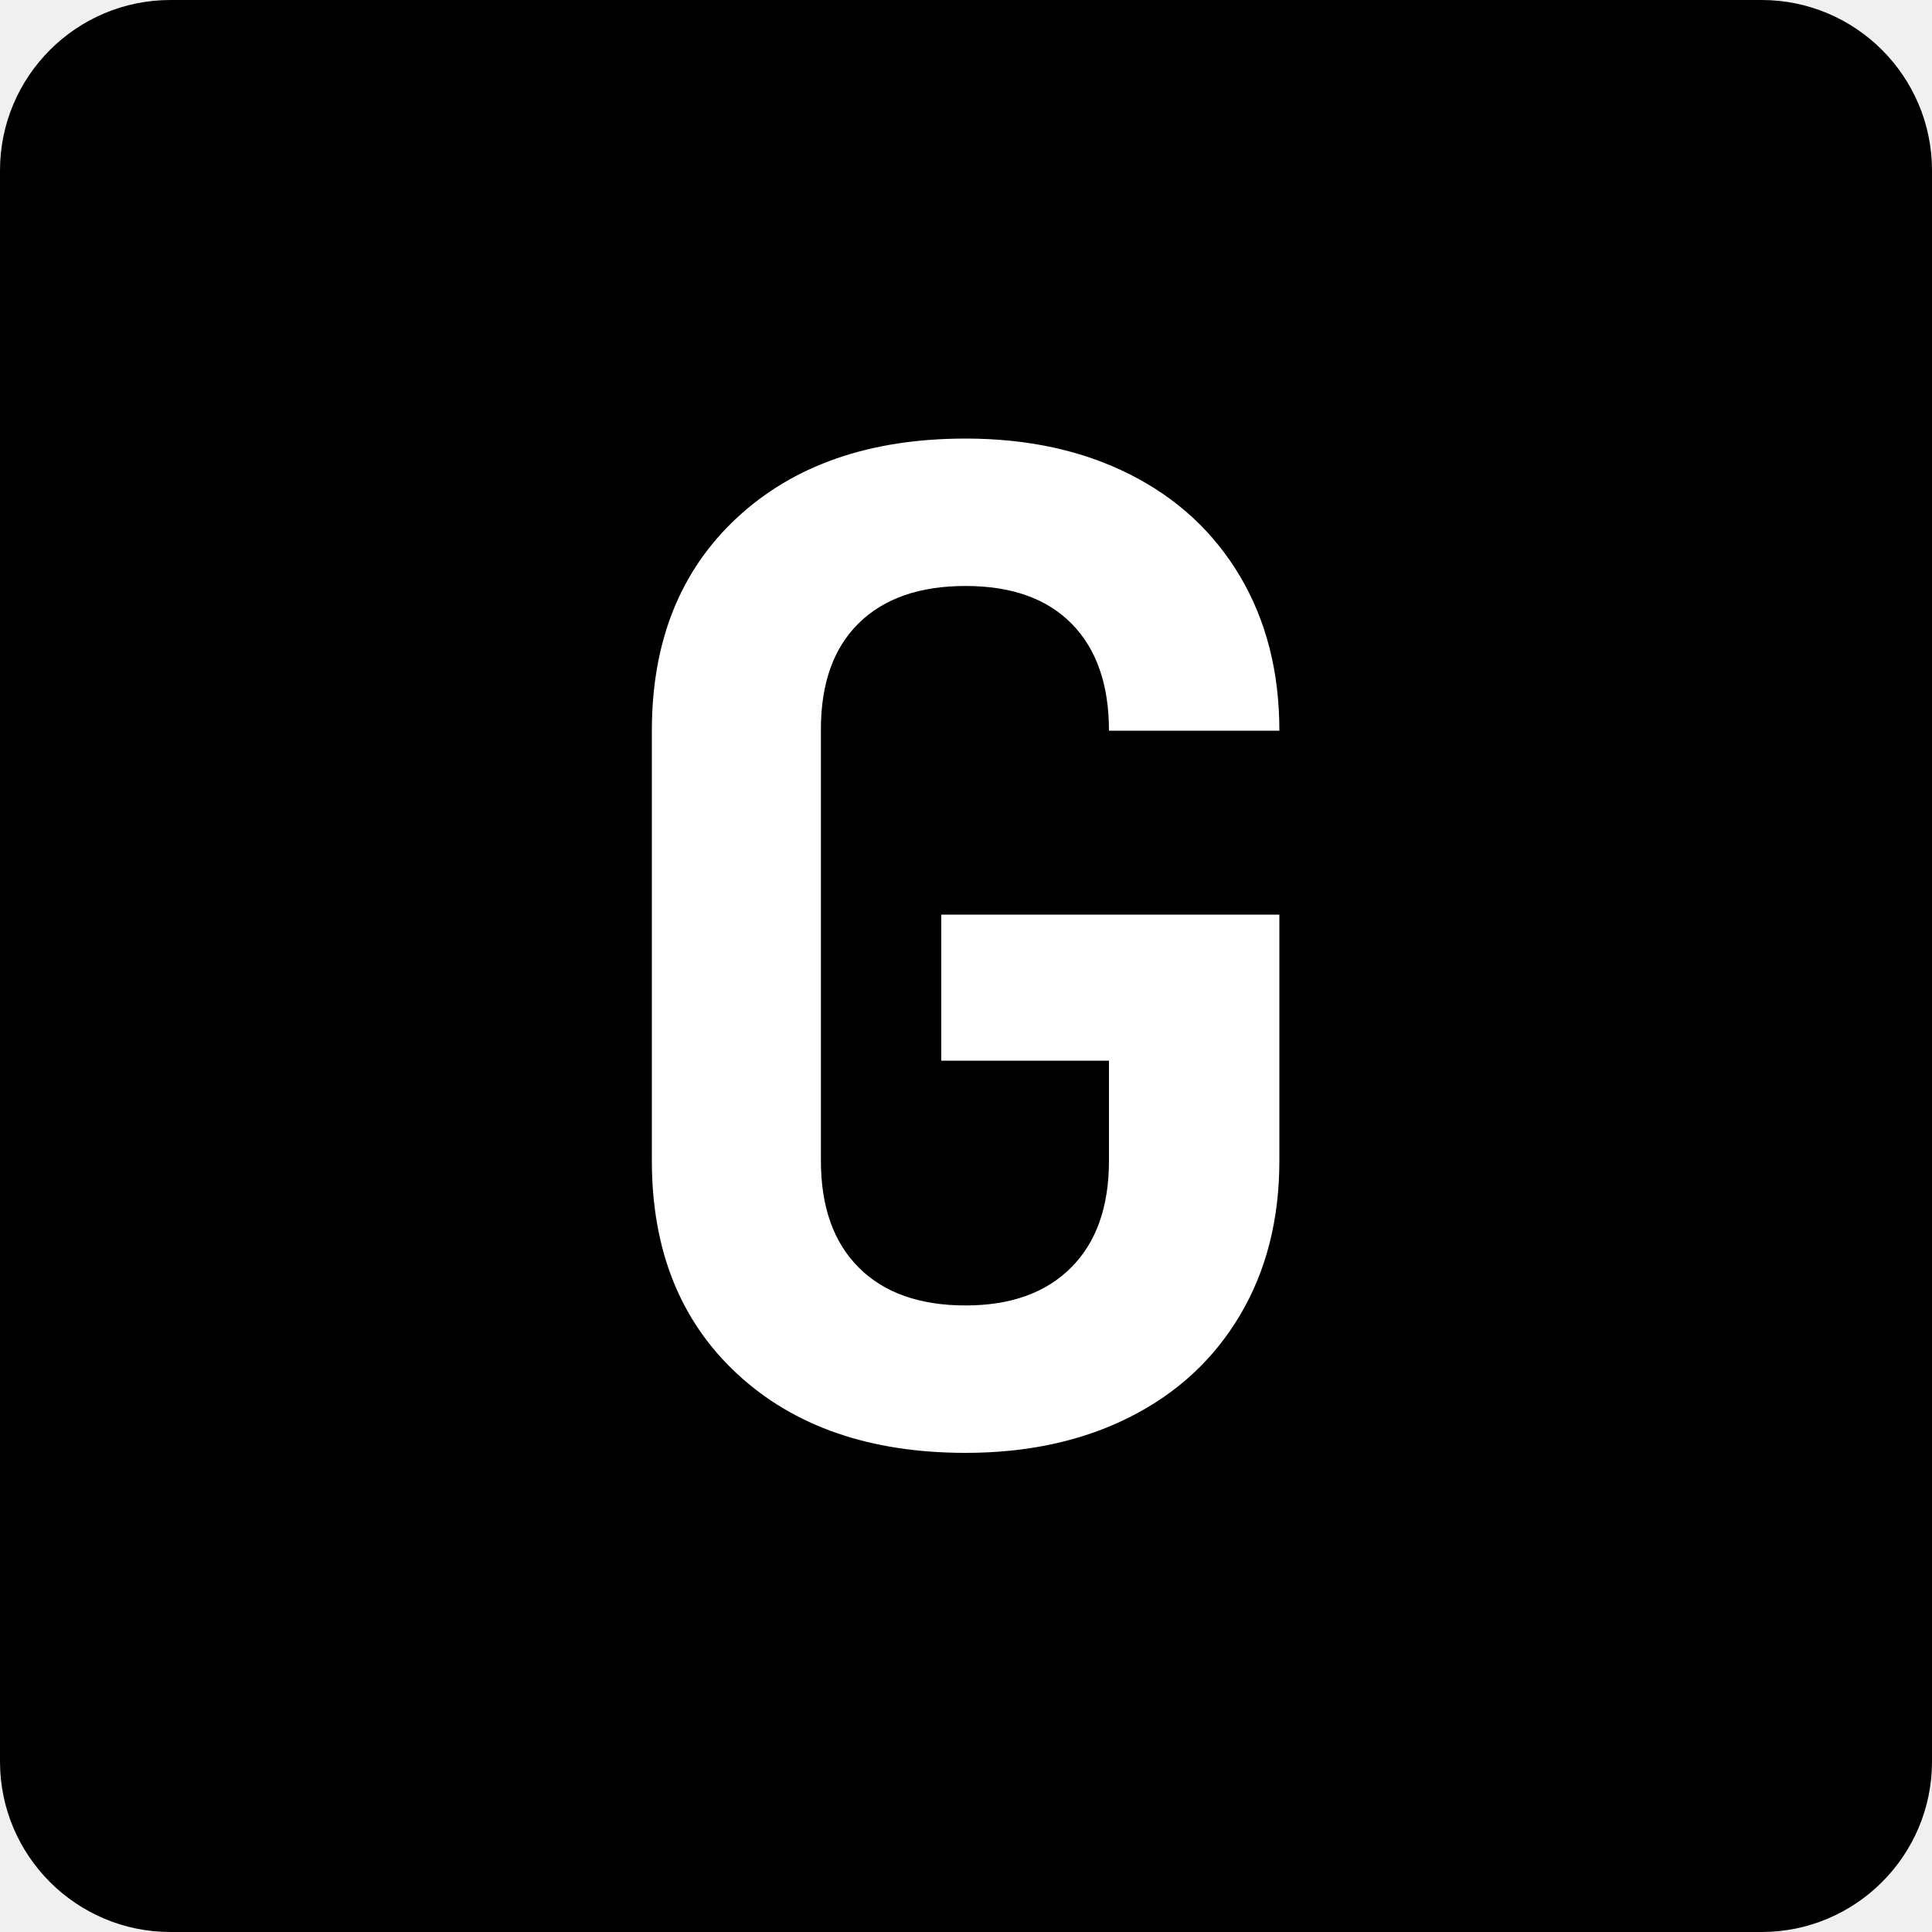
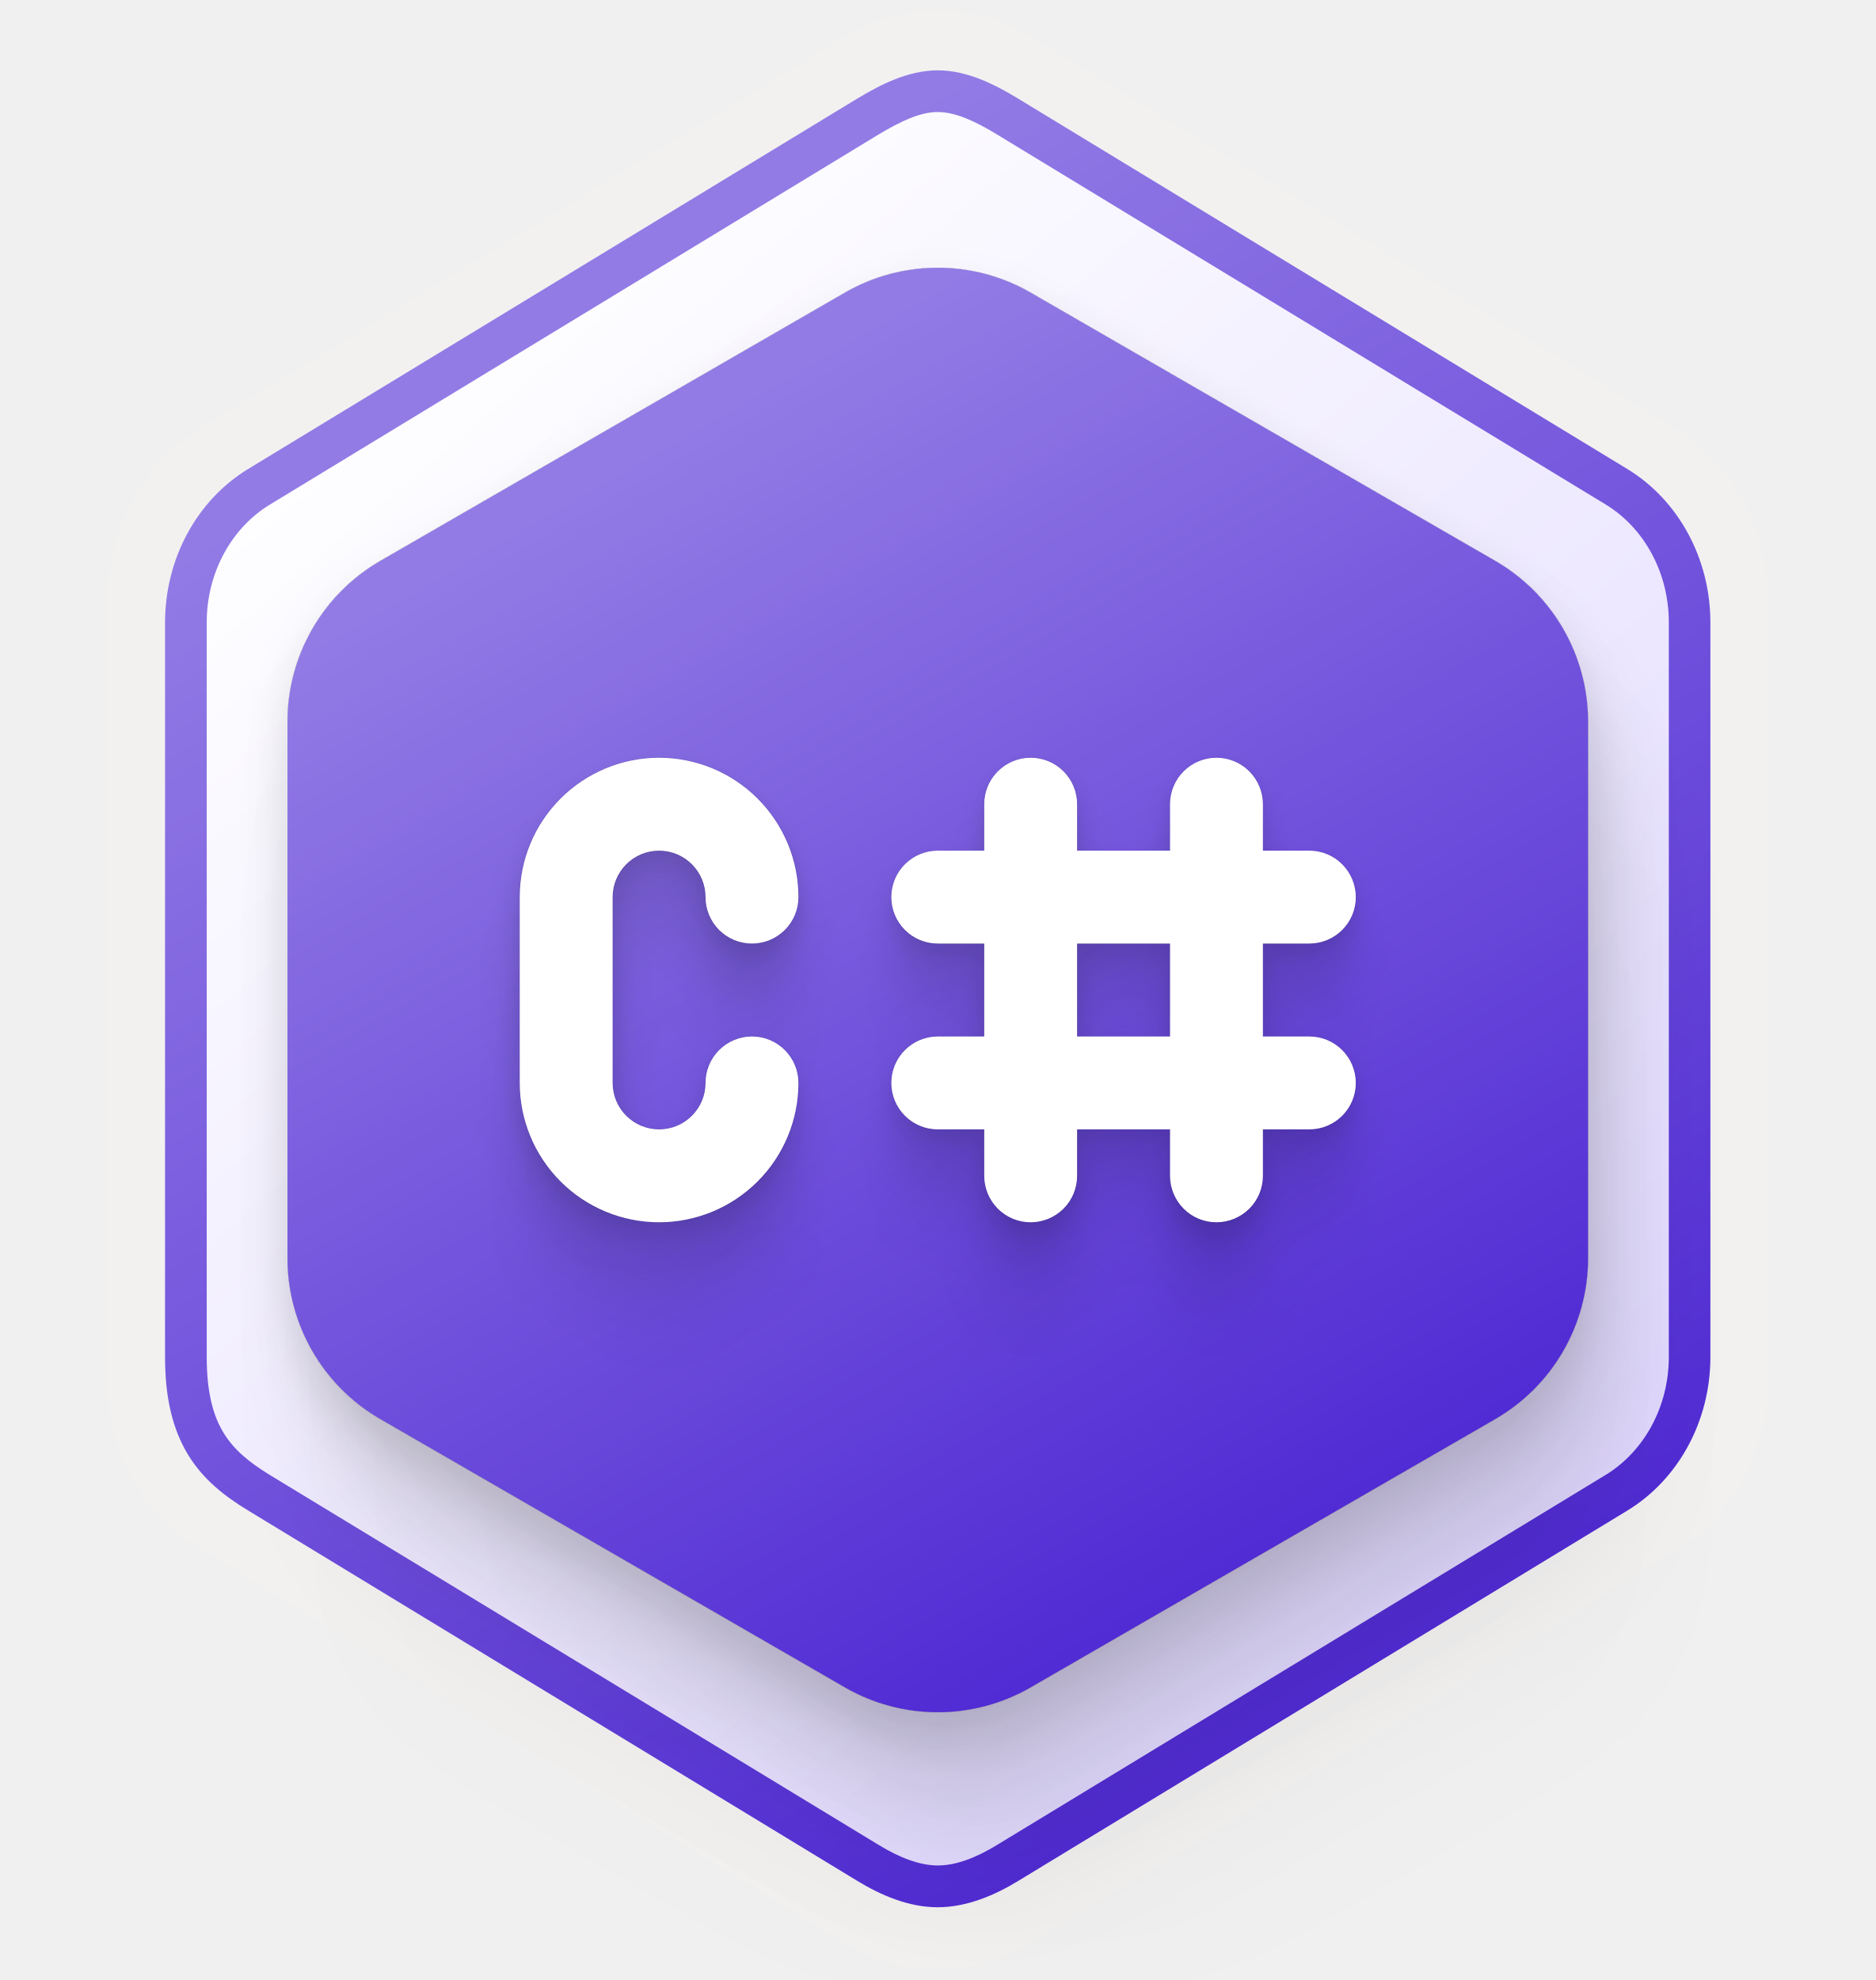
- <svg xmlns="http://www.w3.org/2000/svg" viewBox="685.5 304 500 500" width="666.667" height="666.667">
-   <path d="M729.618 304h411.764c24.35 0 44.118 19.768 44.118 44.118v411.764c0 24.35-19.768 44.118-44.118 44.118H729.618c-24.35 0-44.118-19.768-44.118-44.118V348.118c0-24.35 19.768-44.118 44.118-44.118z" />
-   <path d="M935.4 680h0q-37.1 0-59.15-20.475h0Q854.2 639.05 854.2 604.4h0V493.1q0-34.65 22.05-55.125h0Q898.3 417.5 935.4 417.5h0q24.15 0 42.525 9.275h0q18.375 9.275 28.525 26.425h0q10.15 17.15 10.15 39.9h0-44.1q0-17.85-9.625-27.65h0q-9.625-9.8-27.475-9.8h0q-17.85 0-27.65 9.625h0q-9.8 9.625-9.8 27.475h0V604.4q0 17.85 9.8 27.65h0q9.8 9.8 27.65 9.8h0q17.5 0 27.3-9.8h0q9.8-9.8 9.8-27.65h0v-25.9h-43.4v-37.8h87.5v63.7q0 22.75-10.15 39.9h0q-10.15 17.15-28.525 26.425h0Q959.55 680 935.4 680h0z" fill="#fff" />
+ <svg xmlns="http://www.w3.org/2000/svg" width="180" height="190" viewBox="0 0 180 190" fill="none">
+   <g clip-path="url(#clip0_1812_34261)">
+     <path d="M90 189C93.06 189 96.07 188.15 98.73 186.53L160.7 148.87C166.24 145.5 169.67 139.17 169.67 132.33V57.62C169.67 50.8 166.24 44.46 160.7 41.08L98.73 3.42C93.4 0.18 86.58 0.2 81.28 3.42L19.31 41.1C13.77 44.47 10.32 50.8 10.32 57.64V132.34C10.32 138.1 12.77 143.52 16.87 147.09V147.12L81.28 186.55C83.92 188.15 86.94 189 90 189ZM90.65 7.95C92.6 7.95 95.08 9.16 96.79 10.21L157.55 47.4C161.3 49.68 163.42 56.28 163.42 61.03L162.79 132.33C162.79 137.08 159.59 141.35 155.84 143.63L95.44 180.01C92.01 182.1 89.22 182.1 85.78 180.01L24.57 143.54C20.82 141.26 17.8 137.06 17.8 132.33V58.69C17.8 53.95 20.53 49.06 24.3 46.77L84.88 10.21C86.58 9.17 88.7 7.95 90.65 7.95Z" fill="#F2F1F0" />
+     <path fill-rule="evenodd" clip-rule="evenodd" d="M97.9 11.53C95.45 10.03 92.73 9.28 90 9.28C87.27 9.28 84.55 10.04 82.1 11.53L25.97 45.86C20.95 48.93 17.84 54.68 17.84 60.93V129.03C17.84 135.26 20.94 141.03 25.97 144.1L82.1 178.43C84.55 179.93 87.27 180.68 90 180.68C92.73 180.68 95.45 179.94 97.9 178.43L154.03 144.1C159.05 141.03 162.16 135.26 162.16 129.03V60.93C162.16 54.7 159.06 48.95 154.03 45.86L97.9 11.53Z" fill="url(#paint0_linear_1812_34261)" />
+     <path fill-rule="evenodd" clip-rule="evenodd" d="M90 10.75C91.68 10.75 93.57 11.62 95.63 12.87L154.1 48.41C157.75 50.63 160.16 54.9 160.16 59.73V130.21C160.16 135.03 157.75 139.31 154.1 141.53L95.64 177.07C93.68 178.26 91.76 179.01 90.01 179.01C88.26 179.01 86.34 178.26 84.38 177.07L25.9 141.54C23.89 140.31 22.44 139.11 21.46 137.5C20.48 135.9 19.84 133.68 19.84 130.22V59.74C19.84 54.91 22.25 50.64 25.9 48.42L84.36 12.88C86.45 11.63 88.31 10.75 90 10.75ZM97.71 180.5L156.17 144.96C161.09 141.97 164.15 136.35 164.15 130.22V59.74C164.15 53.61 161.09 47.99 156.17 45L97.71 9.46C95.6 8.18 92.89 6.75 90 6.75C87.1 6.75 84.39 8.19 82.3 9.45H82.29L23.82 45C18.9 47.99 15.84 53.61 15.84 59.74V130.22C15.84 134.18 16.58 137.17 18.04 139.58C19.5 141.98 21.56 143.58 23.82 144.95L82.28 180.49C84.5 181.84 87.17 183.02 89.99 183.02C92.81 183.02 95.49 181.85 97.71 180.5Z" fill="url(#paint1_linear_1812_34261)" />
+     <g filter="url(#filter0_ddddd_1812_34261)">
+       <path d="M27.591 69.26V120.734C27.591 127.104 30.988 132.993 36.507 136.176L81.085 161.915C86.603 165.102 93.397 165.102 98.916 161.915L143.493 136.176C149.012 132.989 152.409 127.104 152.409 120.734V69.26C152.409 62.89 149.012 57.001 143.493 53.819L98.916 28.084C93.397 24.896 86.603 24.896 81.085 28.084L36.507 53.819C30.988 57.006 27.591 62.89 27.591 69.26Z" fill="url(#paint2_linear_1812_34261)" />
+     </g>
+     <g filter="url(#filter1_ddddd_1812_34261)">
+       <path d="M58.796 86.087V103.918C58.796 105.099 59.264 106.236 60.102 107.069C60.94 107.907 62.072 108.375 63.253 108.375C64.435 108.375 65.572 107.907 66.405 107.069C67.243 106.231 67.711 105.099 67.711 103.918C67.711 102.736 68.179 101.6 69.017 100.766C69.855 99.928 70.988 99.46 72.169 99.46C73.35 99.46 74.487 99.928 75.321 100.766C76.159 101.604 76.627 102.736 76.627 103.918C76.627 107.466 75.218 110.867 72.708 113.373C70.199 115.882 66.797 117.291 63.253 117.291C59.709 117.291 56.304 115.882 53.798 113.373C51.289 110.863 49.88 107.462 49.88 103.918V86.087C49.88 82.538 51.289 79.137 53.798 76.632C56.308 74.122 59.709 72.713 63.253 72.713C66.797 72.713 70.203 74.122 72.708 76.632C75.214 79.141 76.627 82.543 76.627 86.087C76.627 87.268 76.159 88.405 75.321 89.238C74.483 90.076 73.35 90.544 72.169 90.544C70.988 90.544 69.851 90.076 69.017 89.238C68.179 88.4 67.711 87.268 67.711 86.087C67.711 84.905 67.243 83.769 66.405 82.935C65.567 82.097 64.435 81.629 63.253 81.629C62.072 81.629 60.935 82.097 60.102 82.935C59.264 83.773 58.796 84.905 58.796 86.087ZM130.12 103.918C130.12 105.099 129.652 106.236 128.814 107.069C127.976 107.907 126.843 108.375 125.662 108.375H121.204V112.833C121.204 114.014 120.736 115.151 119.898 115.985C119.06 116.818 117.928 117.291 116.747 117.291C115.565 117.291 114.429 116.823 113.595 115.985C112.761 115.147 112.289 114.014 112.289 112.833V108.375H103.373V112.833C103.373 114.014 102.905 115.151 102.067 115.985C101.229 116.818 100.097 117.291 98.916 117.291C97.734 117.291 96.597 116.823 95.764 115.985C94.926 115.147 94.458 114.014 94.458 112.833V108.375H90C88.819 108.375 87.682 107.907 86.848 107.069C86.01 106.231 85.542 105.099 85.542 103.918C85.542 102.736 86.01 101.6 86.848 100.766C87.686 99.928 88.819 99.46 90 99.46H94.458V90.544H90C88.819 90.544 87.682 90.076 86.848 89.238C86.01 88.4 85.542 87.268 85.542 86.087C85.542 84.905 86.01 83.769 86.848 82.935C87.686 82.097 88.819 81.629 90 81.629H94.458V77.171C94.458 75.99 94.926 74.853 95.764 74.019C96.602 73.181 97.734 72.713 98.916 72.713C100.097 72.713 101.234 73.181 102.067 74.019C102.905 74.857 103.373 75.99 103.373 77.171V81.629H112.289V77.171C112.289 75.99 112.757 74.853 113.595 74.019C114.433 73.181 115.565 72.713 116.747 72.713C117.928 72.713 119.065 73.181 119.898 74.019C120.732 74.857 121.204 75.99 121.204 77.171V81.629H125.662C126.843 81.629 127.98 82.097 128.814 82.935C129.647 83.773 130.12 84.905 130.12 86.087C130.12 87.268 129.652 88.405 128.814 89.238C127.976 90.076 126.843 90.544 125.662 90.544H121.204V99.46H125.662C126.843 99.46 127.98 99.928 128.814 100.766C129.647 101.604 130.12 102.736 130.12 103.918ZM112.289 90.544H103.373V99.46H112.289V90.544Z" fill="white" />
+     </g>
+   </g>
+   <defs>
+     <filter id="filter0_ddddd_1812_34261" x="21.591" y="23.693" width="149.817" height="181.612" filterUnits="userSpaceOnUse" color-interpolation-filters="sRGB">
+       <feFlood flood-opacity="0" result="BackgroundImageFix" />
+       <feColorMatrix in="SourceAlpha" type="matrix" values="0 0 0 0 0 0 0 0 0 0 0 0 0 0 0 0 0 0 127 0" result="hardAlpha" />
+       <feOffset />
+       <feColorMatrix type="matrix" values="0 0 0 0 0 0 0 0 0 0 0 0 0 0 0 0 0 0 0.1 0" />
+       <feBlend mode="normal" in2="BackgroundImageFix" result="effect1_dropShadow_1812_34261" />
+       <feColorMatrix in="SourceAlpha" type="matrix" values="0 0 0 0 0 0 0 0 0 0 0 0 0 0 0 0 0 0 127 0" result="hardAlpha" />
+       <feOffset dy="2" />
+       <feGaussianBlur stdDeviation="2" />
+       <feColorMatrix type="matrix" values="0 0 0 0 0 0 0 0 0 0 0 0 0 0 0 0 0 0 0.1 0" />
+       <feBlend mode="normal" in2="effect1_dropShadow_1812_34261" result="effect2_dropShadow_1812_34261" />
+       <feColorMatrix in="SourceAlpha" type="matrix" values="0 0 0 0 0 0 0 0 0 0 0 0 0 0 0 0 0 0 127 0" result="hardAlpha" />
+       <feOffset dx="2" dy="7" />
+       <feGaussianBlur stdDeviation="3.5" />
+       <feColorMatrix type="matrix" values="0 0 0 0 0 0 0 0 0 0 0 0 0 0 0 0 0 0 0.09 0" />
+       <feBlend mode="normal" in2="effect2_dropShadow_1812_34261" result="effect3_dropShadow_1812_34261" />
+       <feColorMatrix in="SourceAlpha" type="matrix" values="0 0 0 0 0 0 0 0 0 0 0 0 0 0 0 0 0 0 127 0" result="hardAlpha" />
+       <feOffset dx="4" dy="16" />
+       <feGaussianBlur stdDeviation="5" />
+       <feColorMatrix type="matrix" values="0 0 0 0 0 0 0 0 0 0 0 0 0 0 0 0 0 0 0.05 0" />
+       <feBlend mode="normal" in2="effect3_dropShadow_1812_34261" result="effect4_dropShadow_1812_34261" />
+       <feColorMatrix in="SourceAlpha" type="matrix" values="0 0 0 0 0 0 0 0 0 0 0 0 0 0 0 0 0 0 127 0" result="hardAlpha" />
+       <feOffset dx="7" dy="29" />
+       <feGaussianBlur stdDeviation="6" />
+       <feColorMatrix type="matrix" values="0 0 0 0 0 0 0 0 0 0 0 0 0 0 0 0 0 0 0.01 0" />
+       <feBlend mode="normal" in2="effect4_dropShadow_1812_34261" result="effect5_dropShadow_1812_34261" />
+       <feBlend mode="normal" in="SourceGraphic" in2="effect5_dropShadow_1812_34261" result="shape" />
+     </filter>
+     <filter id="filter1_ddddd_1812_34261" x="43.88" y="71.713" width="92.24" height="66.578" filterUnits="userSpaceOnUse" color-interpolation-filters="sRGB">
+       <feFlood flood-opacity="0" result="BackgroundImageFix" />
+       <feColorMatrix in="SourceAlpha" type="matrix" values="0 0 0 0 0 0 0 0 0 0 0 0 0 0 0 0 0 0 127 0" result="hardAlpha" />
+       <feOffset />
+       <feColorMatrix type="matrix" values="0 0 0 0 0 0 0 0 0 0 0 0 0 0 0 0 0 0 0.1 0" />
+       <feBlend mode="normal" in2="BackgroundImageFix" result="effect1_dropShadow_1812_34261" />
+       <feColorMatrix in="SourceAlpha" type="matrix" values="0 0 0 0 0 0 0 0 0 0 0 0 0 0 0 0 0 0 127 0" result="hardAlpha" />
+       <feOffset dy="1" />
+       <feGaussianBlur stdDeviation="1" />
+       <feColorMatrix type="matrix" values="0 0 0 0 0 0 0 0 0 0 0 0 0 0 0 0 0 0 0.1 0" />
+       <feBlend mode="normal" in2="effect1_dropShadow_1812_34261" result="effect2_dropShadow_1812_34261" />
+       <feColorMatrix in="SourceAlpha" type="matrix" values="0 0 0 0 0 0 0 0 0 0 0 0 0 0 0 0 0 0 127 0" result="hardAlpha" />
+       <feOffset dy="4" />
+       <feGaussianBlur stdDeviation="2" />
+       <feColorMatrix type="matrix" values="0 0 0 0 0 0 0 0 0 0 0 0 0 0 0 0 0 0 0.09 0" />
+       <feBlend mode="normal" in2="effect2_dropShadow_1812_34261" result="effect3_dropShadow_1812_34261" />
+       <feColorMatrix in="SourceAlpha" type="matrix" values="0 0 0 0 0 0 0 0 0 0 0 0 0 0 0 0 0 0 127 0" result="hardAlpha" />
+       <feOffset dy="9" />
+       <feGaussianBlur stdDeviation="2.5" />
+       <feColorMatrix type="matrix" values="0 0 0 0 0 0 0 0 0 0 0 0 0 0 0 0 0 0 0.05 0" />
+       <feBlend mode="normal" in2="effect3_dropShadow_1812_34261" result="effect4_dropShadow_1812_34261" />
+       <feColorMatrix in="SourceAlpha" type="matrix" values="0 0 0 0 0 0 0 0 0 0 0 0 0 0 0 0 0 0 127 0" result="hardAlpha" />
+       <feOffset dy="15" />
+       <feGaussianBlur stdDeviation="3" />
+       <feColorMatrix type="matrix" values="0 0 0 0 0 0 0 0 0 0 0 0 0 0 0 0 0 0 0.01 0" />
+       <feBlend mode="normal" in2="effect4_dropShadow_1812_34261" result="effect5_dropShadow_1812_34261" />
+       <feBlend mode="normal" in="SourceGraphic" in2="effect5_dropShadow_1812_34261" result="shape" />
+     </filter>
+     <linearGradient id="paint0_linear_1812_34261" x1="44.329" y1="22.798" x2="197.531" y2="204.708" gradientUnits="userSpaceOnUse">
+       <stop offset="0.005" stop-color="white" />
+       <stop offset="1" stop-color="#D3C7FF" />
+     </linearGradient>
+     <linearGradient id="paint1_linear_1812_34261" x1="30.406" y1="45.283" x2="109.459" y2="173.862" gradientUnits="userSpaceOnUse">
+       <stop stop-color="#927BE5" />
+       <stop offset="1" stop-color="#512BD4" />
+     </linearGradient>
+     <linearGradient id="paint2_linear_1812_34261" x1="39.85" y1="55.994" x2="100.03" y2="160.752" gradientUnits="userSpaceOnUse">
+       <stop stop-color="#927BE5" />
+       <stop offset="1" stop-color="#512BD4" />
+     </linearGradient>
+     <clipPath id="clip0_1812_34261">
+       <rect width="180" height="190" fill="white" />
+     </clipPath>
+   </defs>
</svg>
